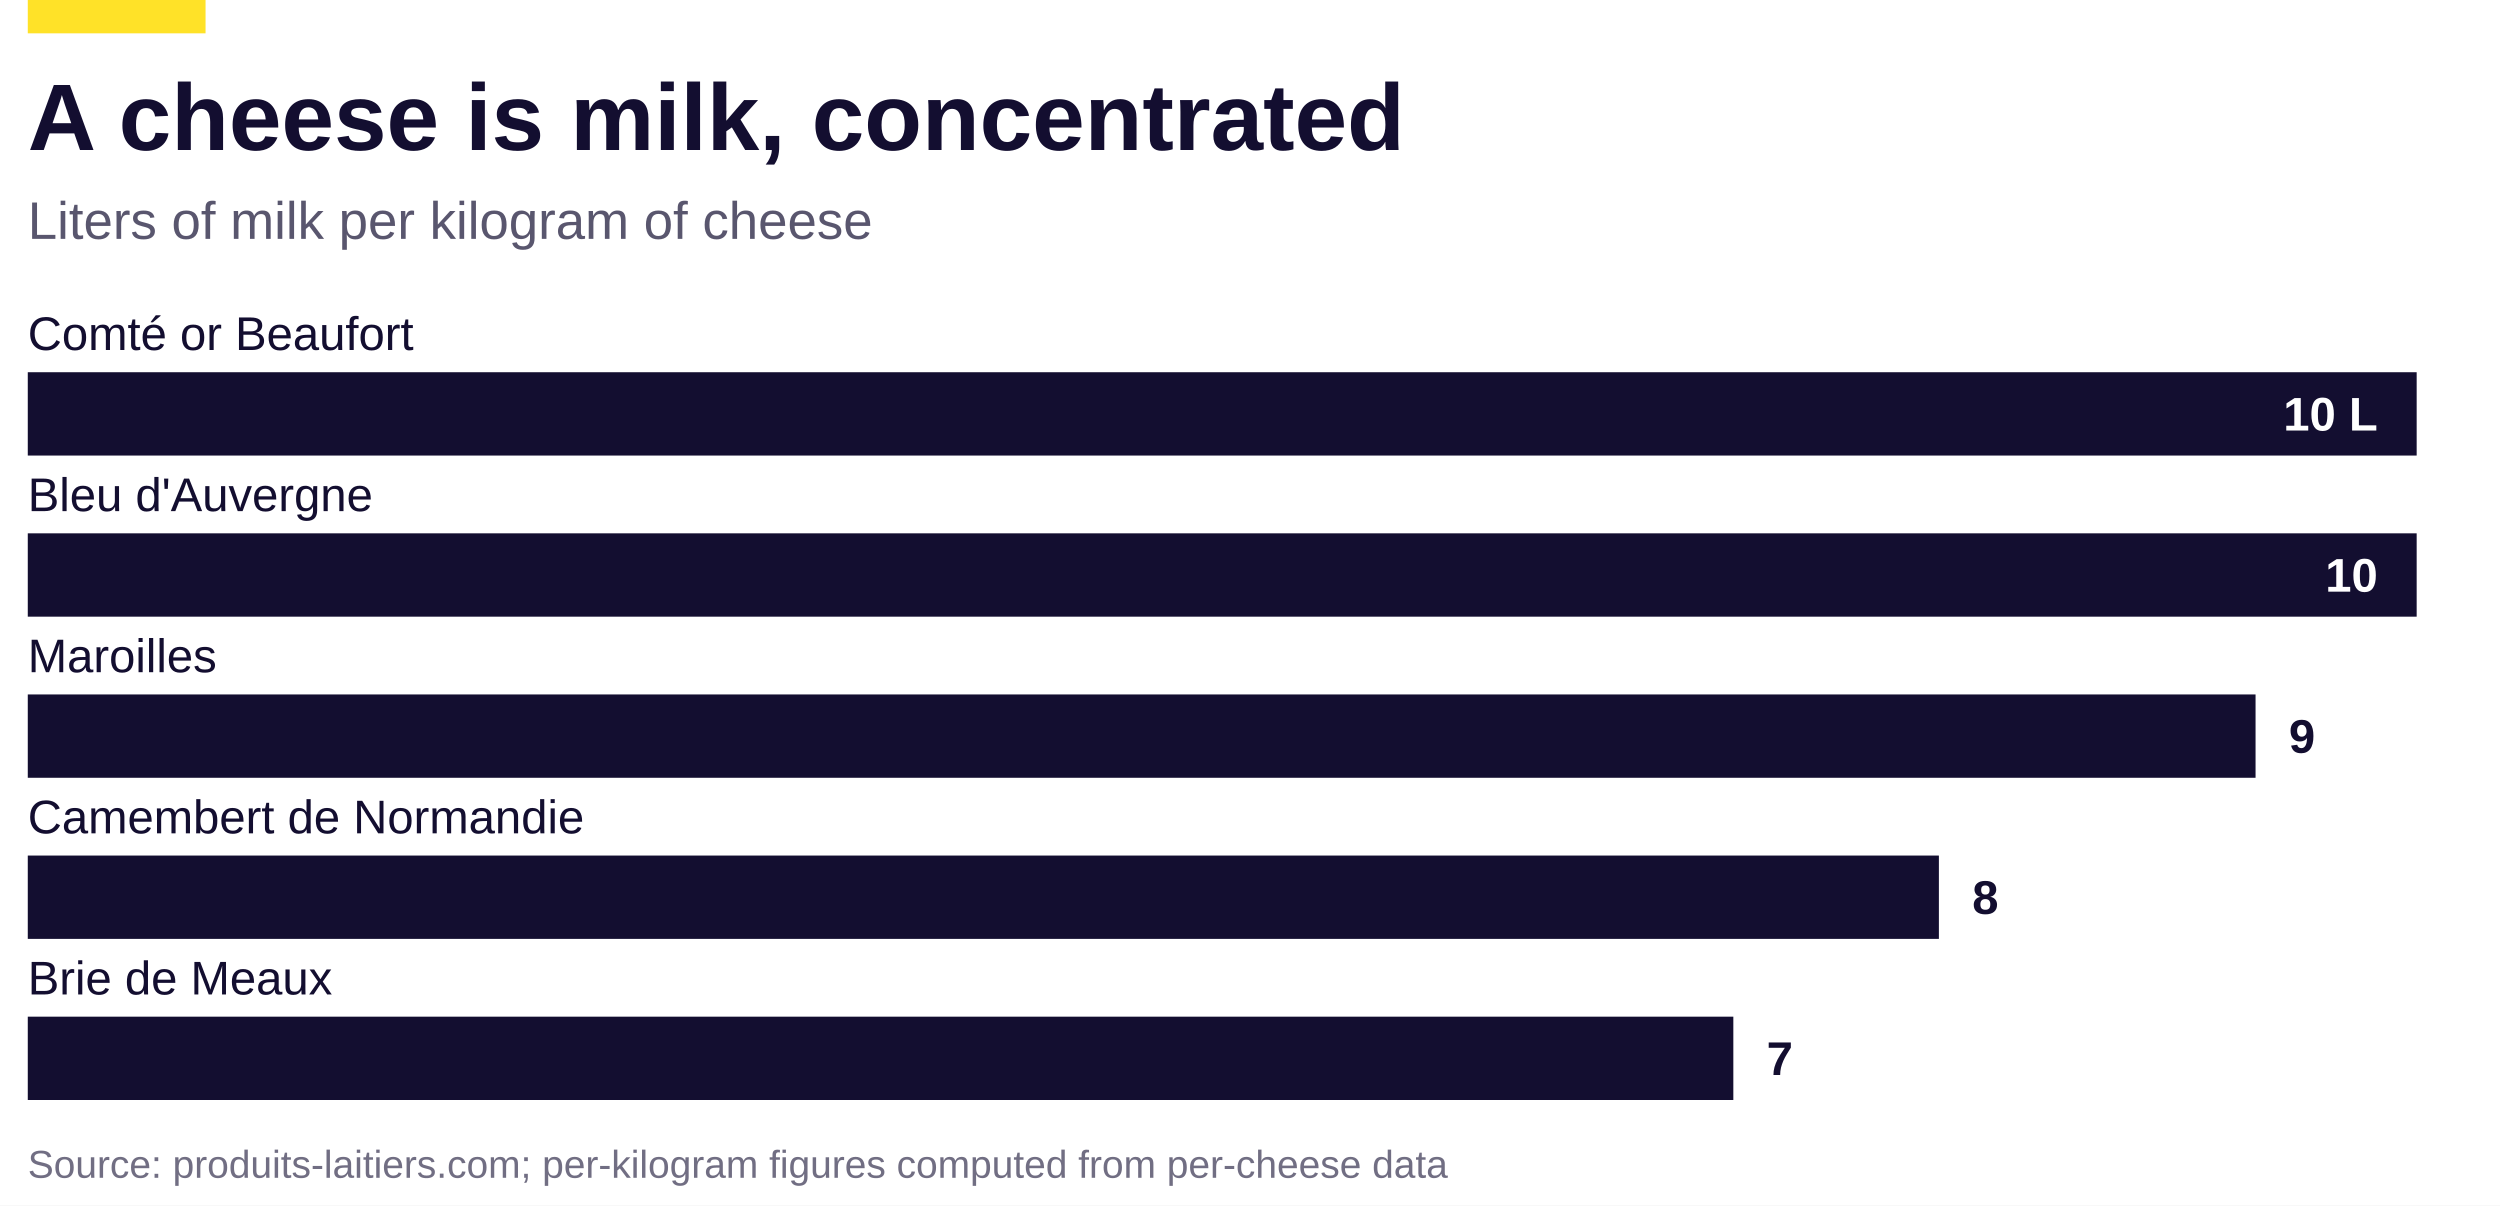
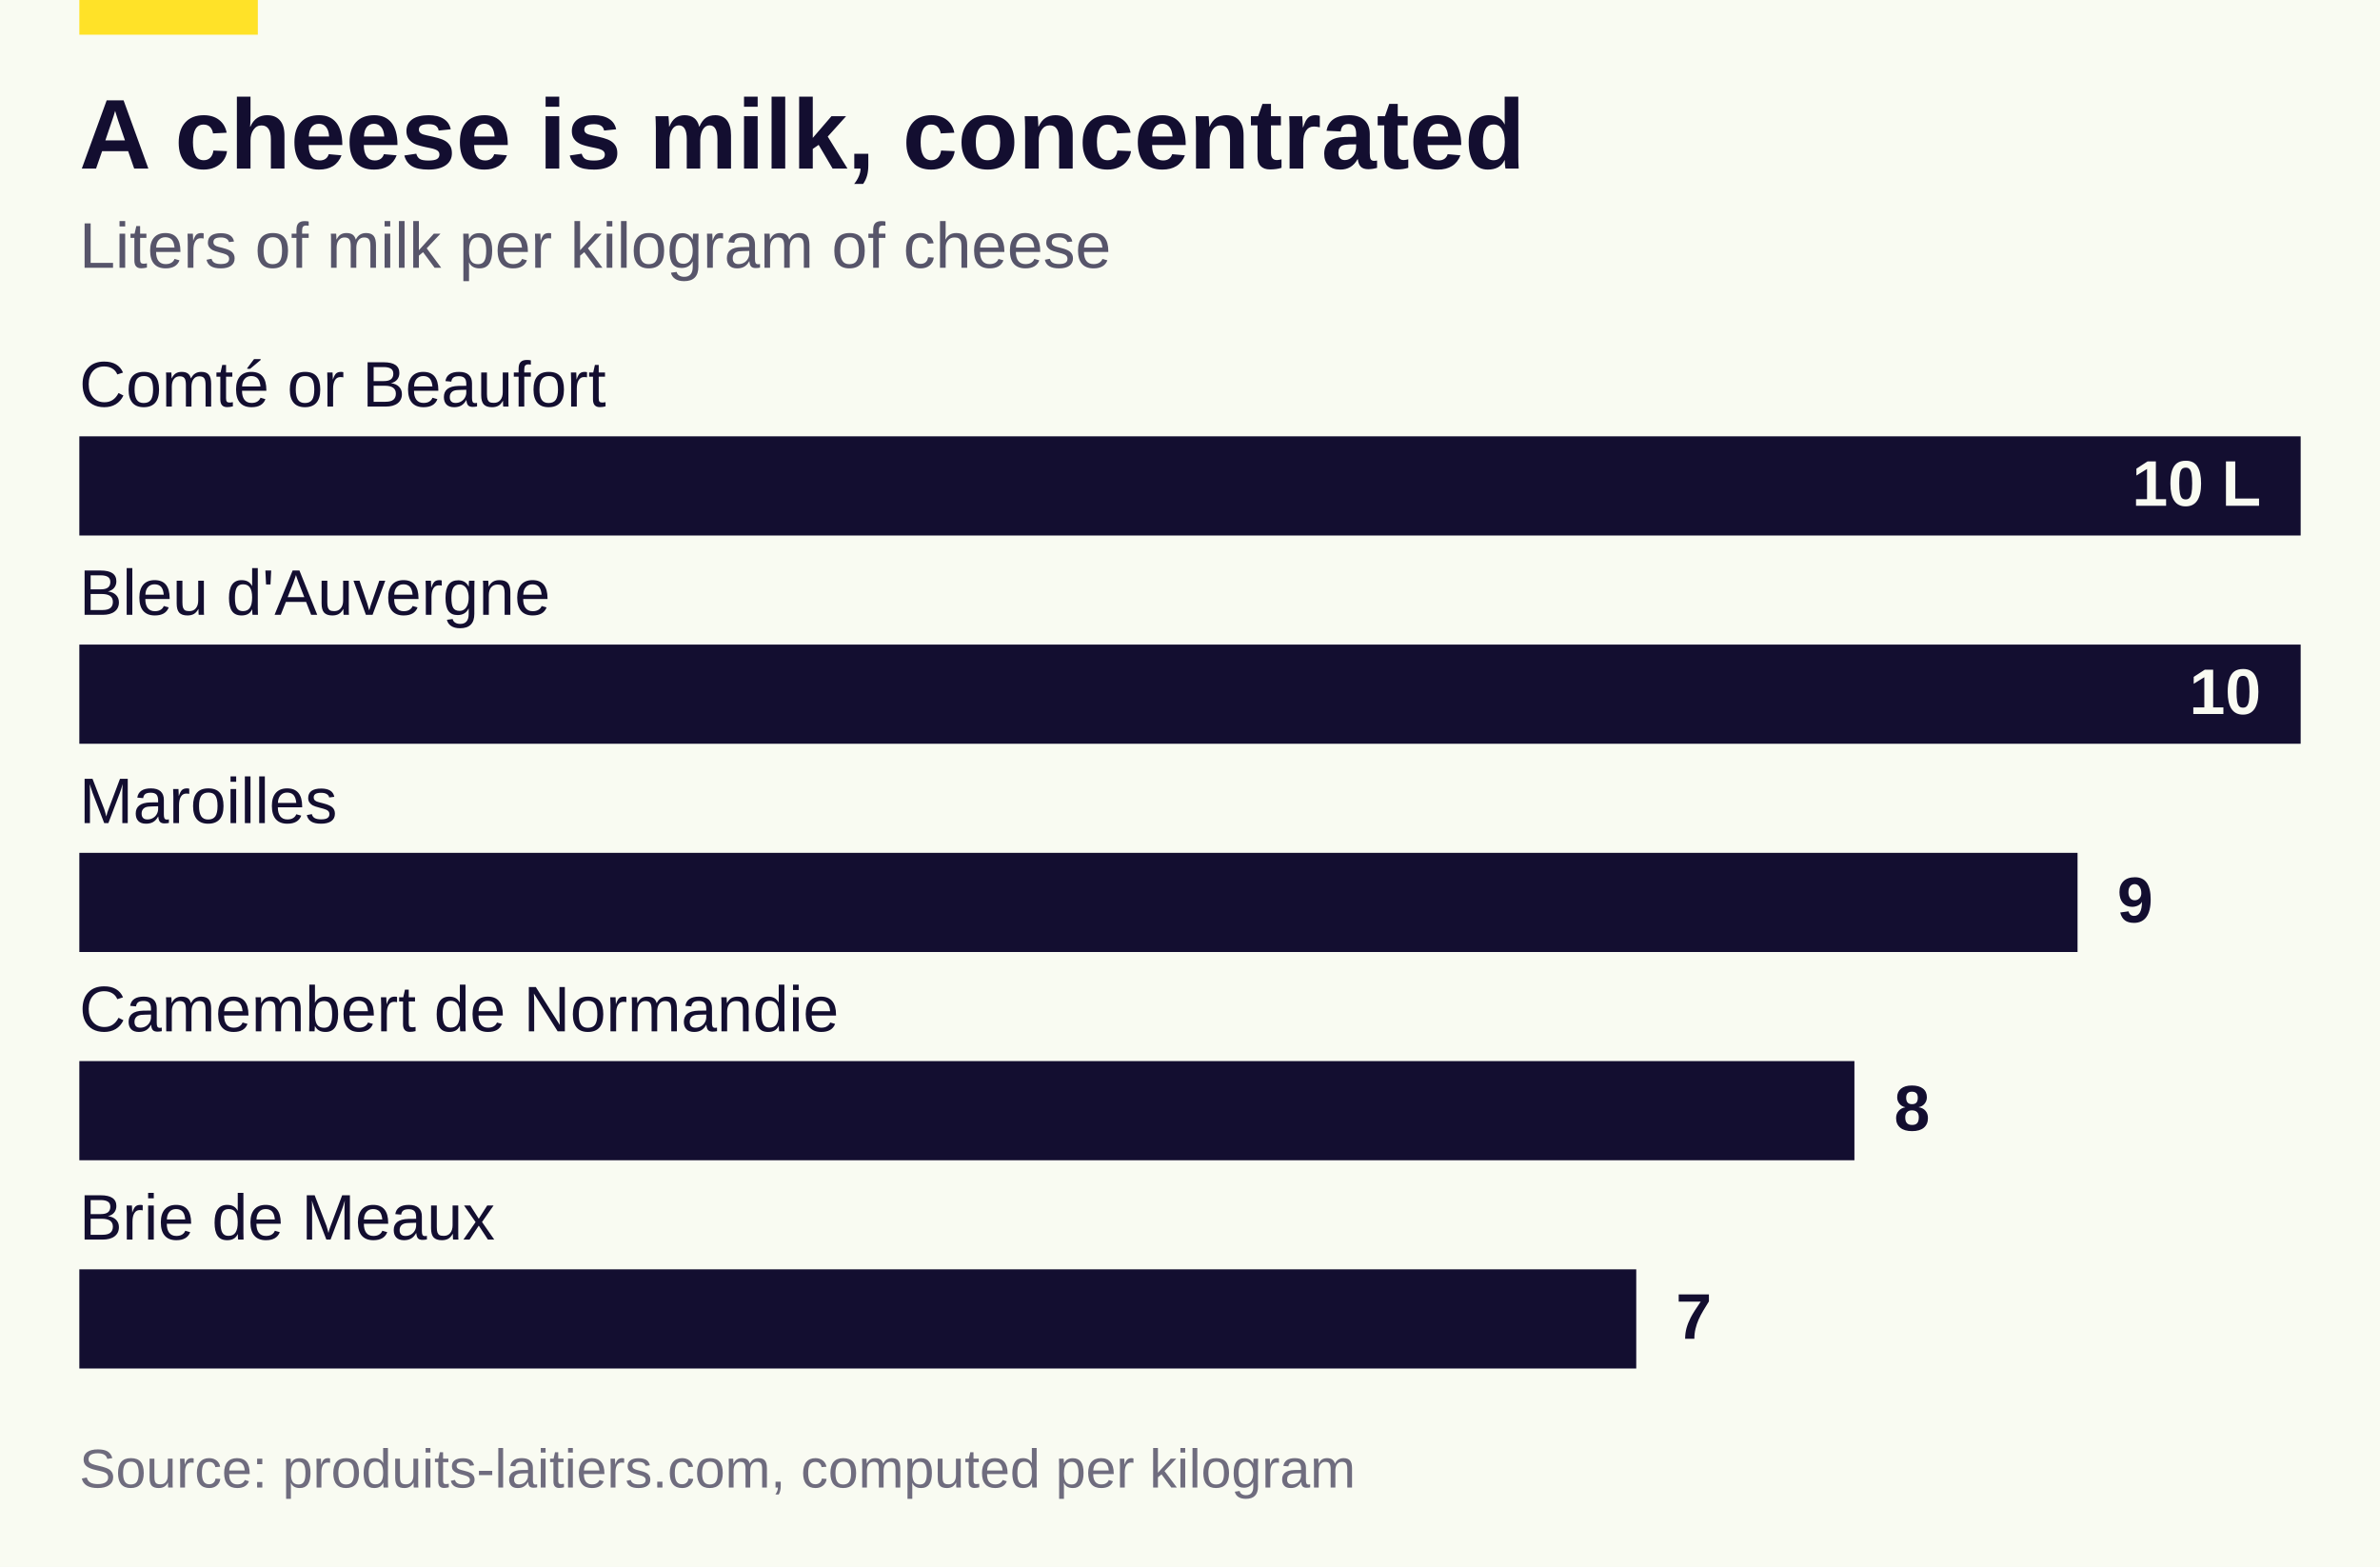
- <svg xmlns="http://www.w3.org/2000/svg" viewBox="0 0 900 434" width="900" height="434" role="img" font-family="'Helvetica Neue', Arial, sans-serif">
-   <rect width="900" height="434" fill="#ffffff" />
-   <rect x="10" y="0" width="64" height="12" fill="#ffe228" />
-   <text x="10" y="54" font-size="34" font-weight="700" fill="#130e30">A cheese is milk, concentrated</text>
-   <text x="10" y="86" font-size="19" fill="#130e30" opacity="0.7">Liters of milk per kilogram of cheese</text>
-   <text x="10" y="126" font-size="17" fill="#130e30">Comté or Beaufort</text>
-   <rect x="10" y="134" width="860" height="30" fill="#130e30" />
-   <text x="856" y="155" font-size="17" font-weight="700" fill="#ffffff" text-anchor="end">10 L</text>
-   <text x="10" y="184" font-size="17" fill="#130e30">Bleu d'Auvergne</text>
-   <rect x="10" y="192" width="860" height="30" fill="#130e30" />
-   <text x="856" y="213" font-size="17" font-weight="700" fill="#ffffff" text-anchor="end">10</text>
-   <text x="10" y="242" font-size="17" fill="#130e30">Maroilles</text>
-   <rect x="10" y="250" width="802" height="30" fill="#130e30" />
-   <text x="824" y="271" font-size="17" font-weight="700" fill="#130e30">9</text>
-   <text x="10" y="300" font-size="17" fill="#130e30">Camembert de Normandie</text>
-   <rect x="10" y="308" width="688" height="30" fill="#130e30" />
-   <text x="710" y="329" font-size="17" font-weight="700" fill="#130e30">8</text>
-   <text x="10" y="358" font-size="17" fill="#130e30">Brie de Meaux</text>
-   <rect x="10" y="366" width="614" height="30" fill="#130e30" />
-   <text x="636" y="387" font-size="17" font-weight="700" fill="#130e30">7</text>
-   <text x="10" y="424" font-size="14" fill="#130e30" opacity="0.6">Source: produits-laitiers.com; per-kilogram figures computed from per-cheese data</text>
+ <svg xmlns="http://www.w3.org/2000/svg" viewBox="0 0 480 316" width="480" height="316" role="img" font-family="'Helvetica Neue', Arial, sans-serif">
+   <rect width="480" height="316" fill="#f9fbf2" />
+   <rect x="16" y="0" width="36" height="7" fill="#ffe228" />
+   <text x="16" y="34" font-size="20" font-weight="700" fill="#130e30">A cheese is milk, concentrated</text>
+   <text x="16" y="54" font-size="13" fill="#130e30" opacity="0.7">Liters of milk per kilogram of cheese</text>
+   <text x="16" y="82" font-size="13" fill="#130e30">Comté or Beaufort</text>
+   <rect x="16" y="88" width="448" height="20" fill="#130e30" />
+   <text x="456" y="102" font-size="13" font-weight="700" fill="#f9fbf2" text-anchor="end">10 L</text>
+   <text x="16" y="124" font-size="13" fill="#130e30">Bleu d'Auvergne</text>
+   <rect x="16" y="130" width="448" height="20" fill="#130e30" />
+   <text x="456" y="144" font-size="13" font-weight="700" fill="#f9fbf2" text-anchor="end">10</text>
+   <text x="16" y="166" font-size="13" fill="#130e30">Maroilles</text>
+   <rect x="16" y="172" width="403" height="20" fill="#130e30" />
+   <text x="427" y="186" font-size="13" font-weight="700" fill="#130e30">9</text>
+   <text x="16" y="208" font-size="13" fill="#130e30">Camembert de Normandie</text>
+   <rect x="16" y="214" width="358" height="20" fill="#130e30" />
+   <text x="382" y="228" font-size="13" font-weight="700" fill="#130e30">8</text>
+   <text x="16" y="250" font-size="13" fill="#130e30">Brie de Meaux</text>
+   <rect x="16" y="256" width="314" height="20" fill="#130e30" />
+   <text x="338" y="270" font-size="13" font-weight="700" fill="#130e30">7</text>
+   <text x="16" y="300" font-size="11" fill="#130e30" opacity="0.6">Source: produits-laitiers.com, computed per kilogram</text>
</svg>
